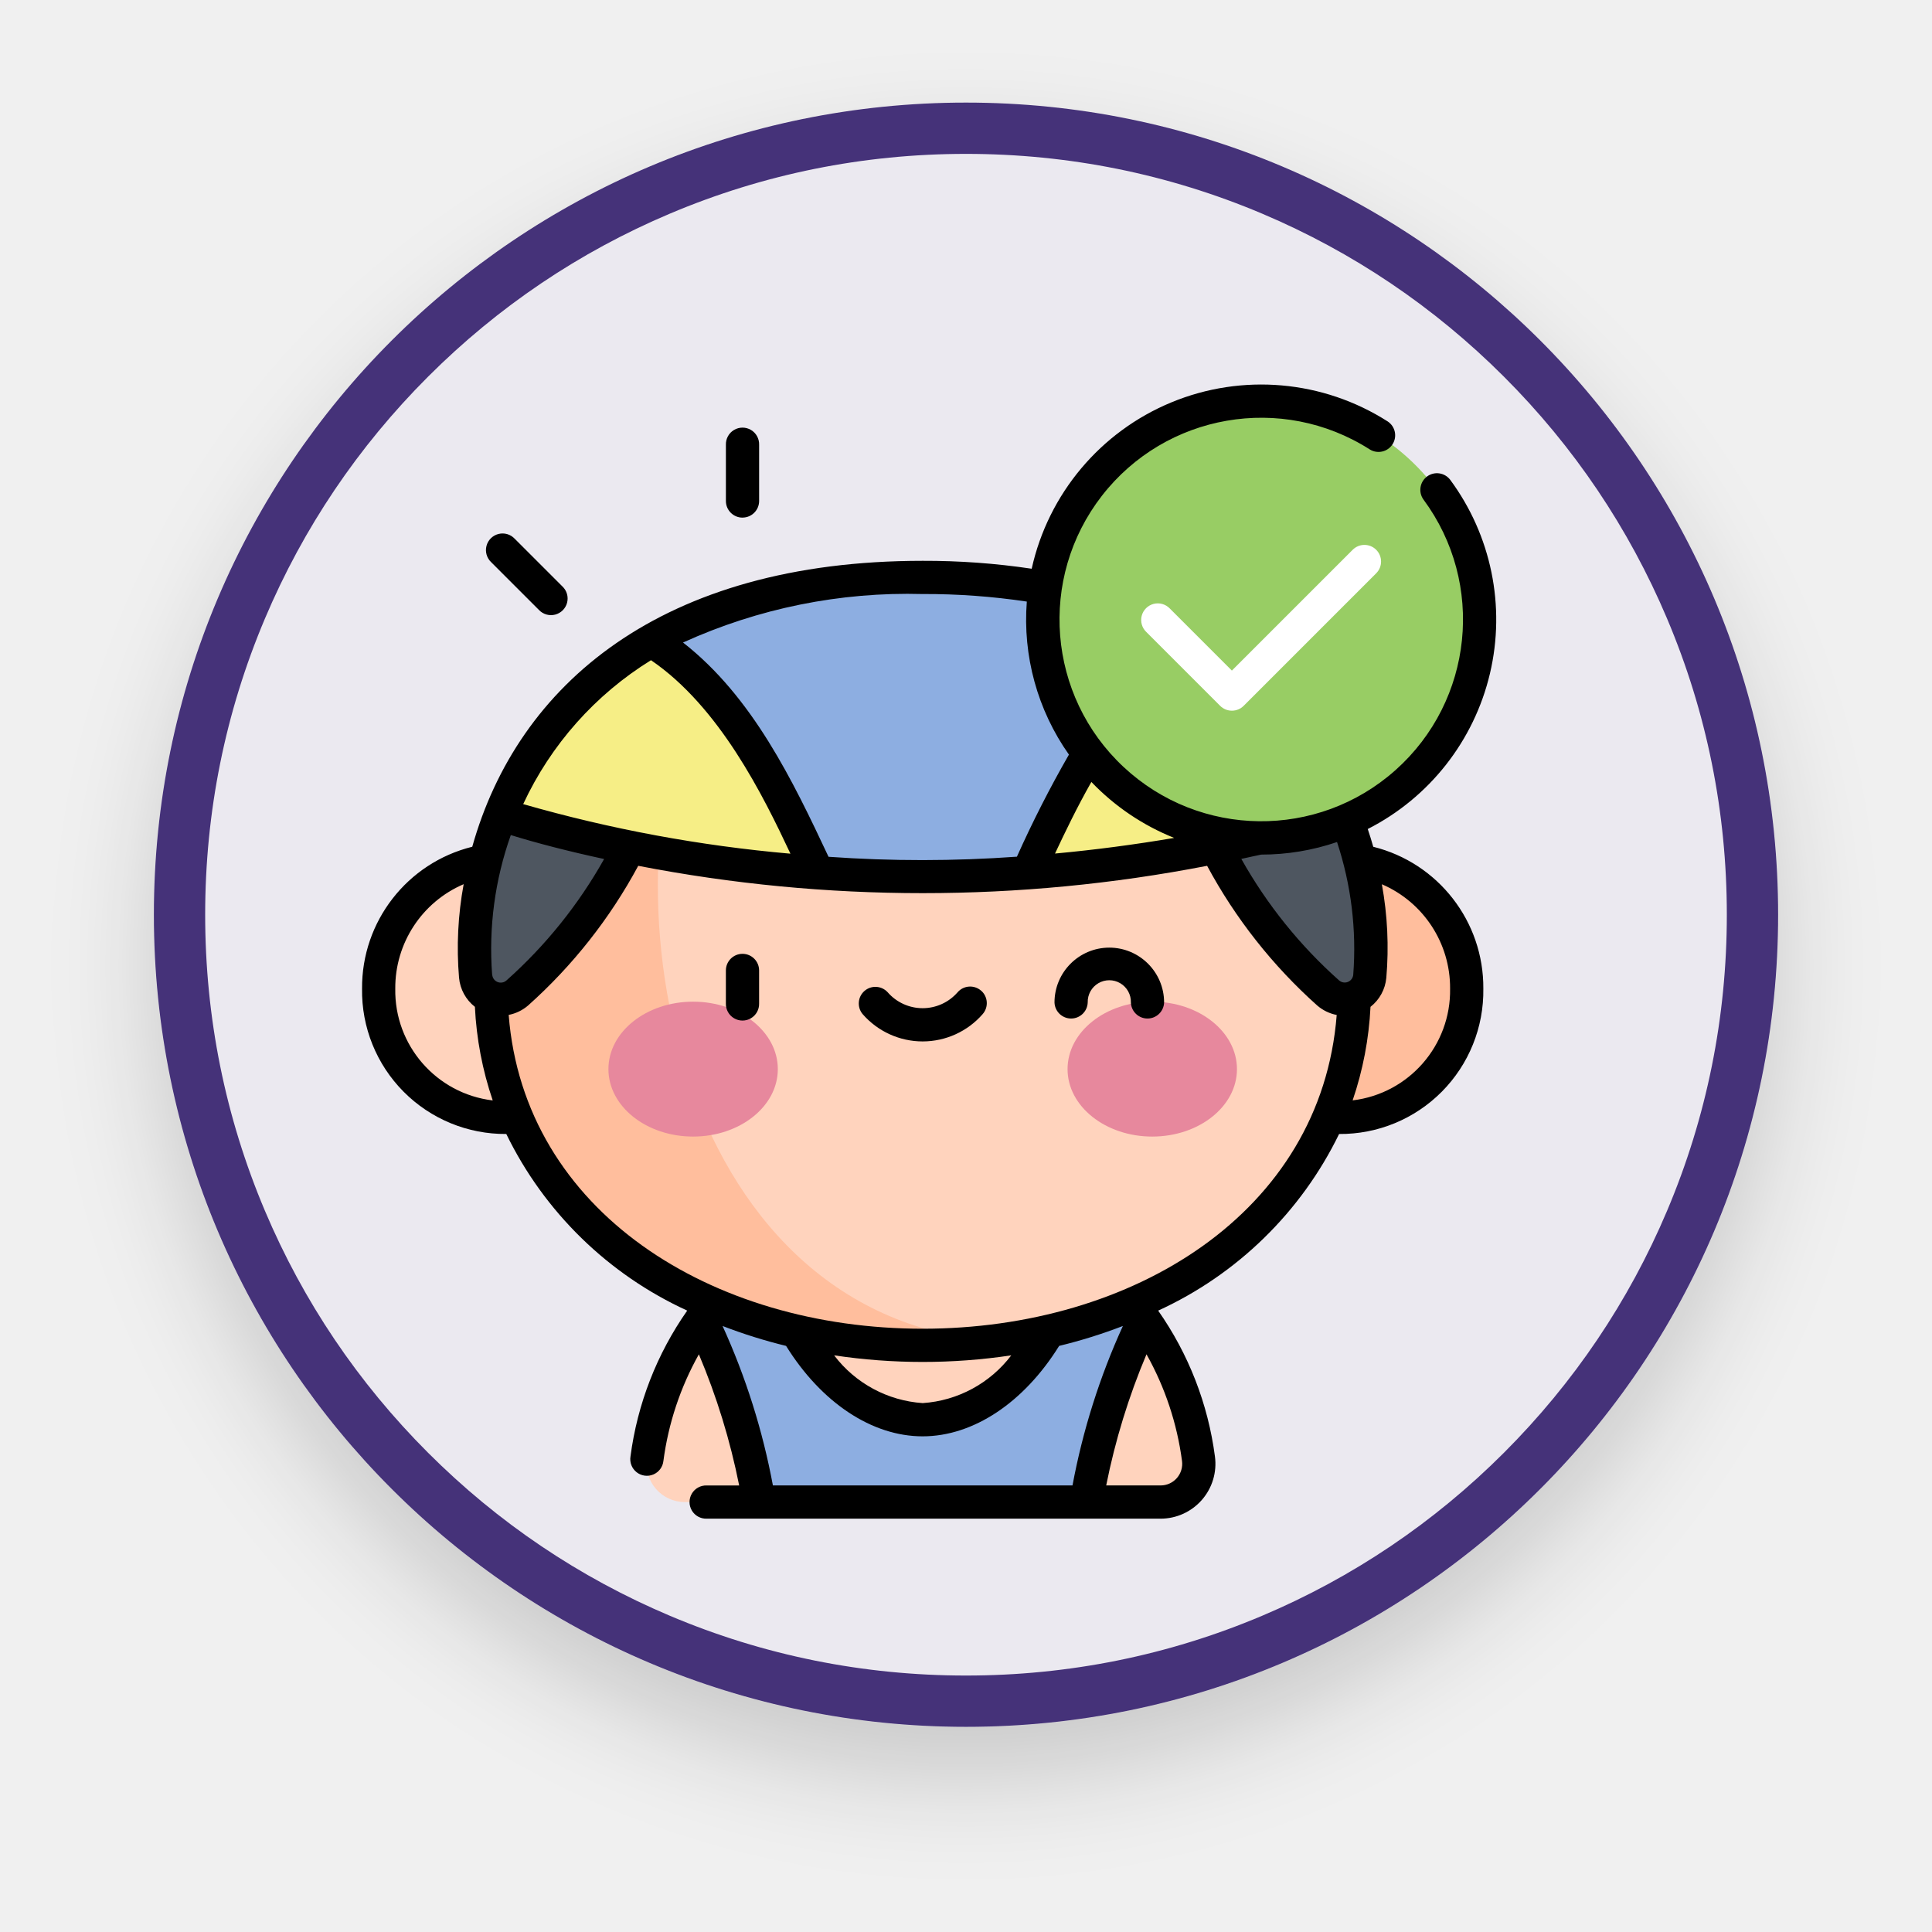
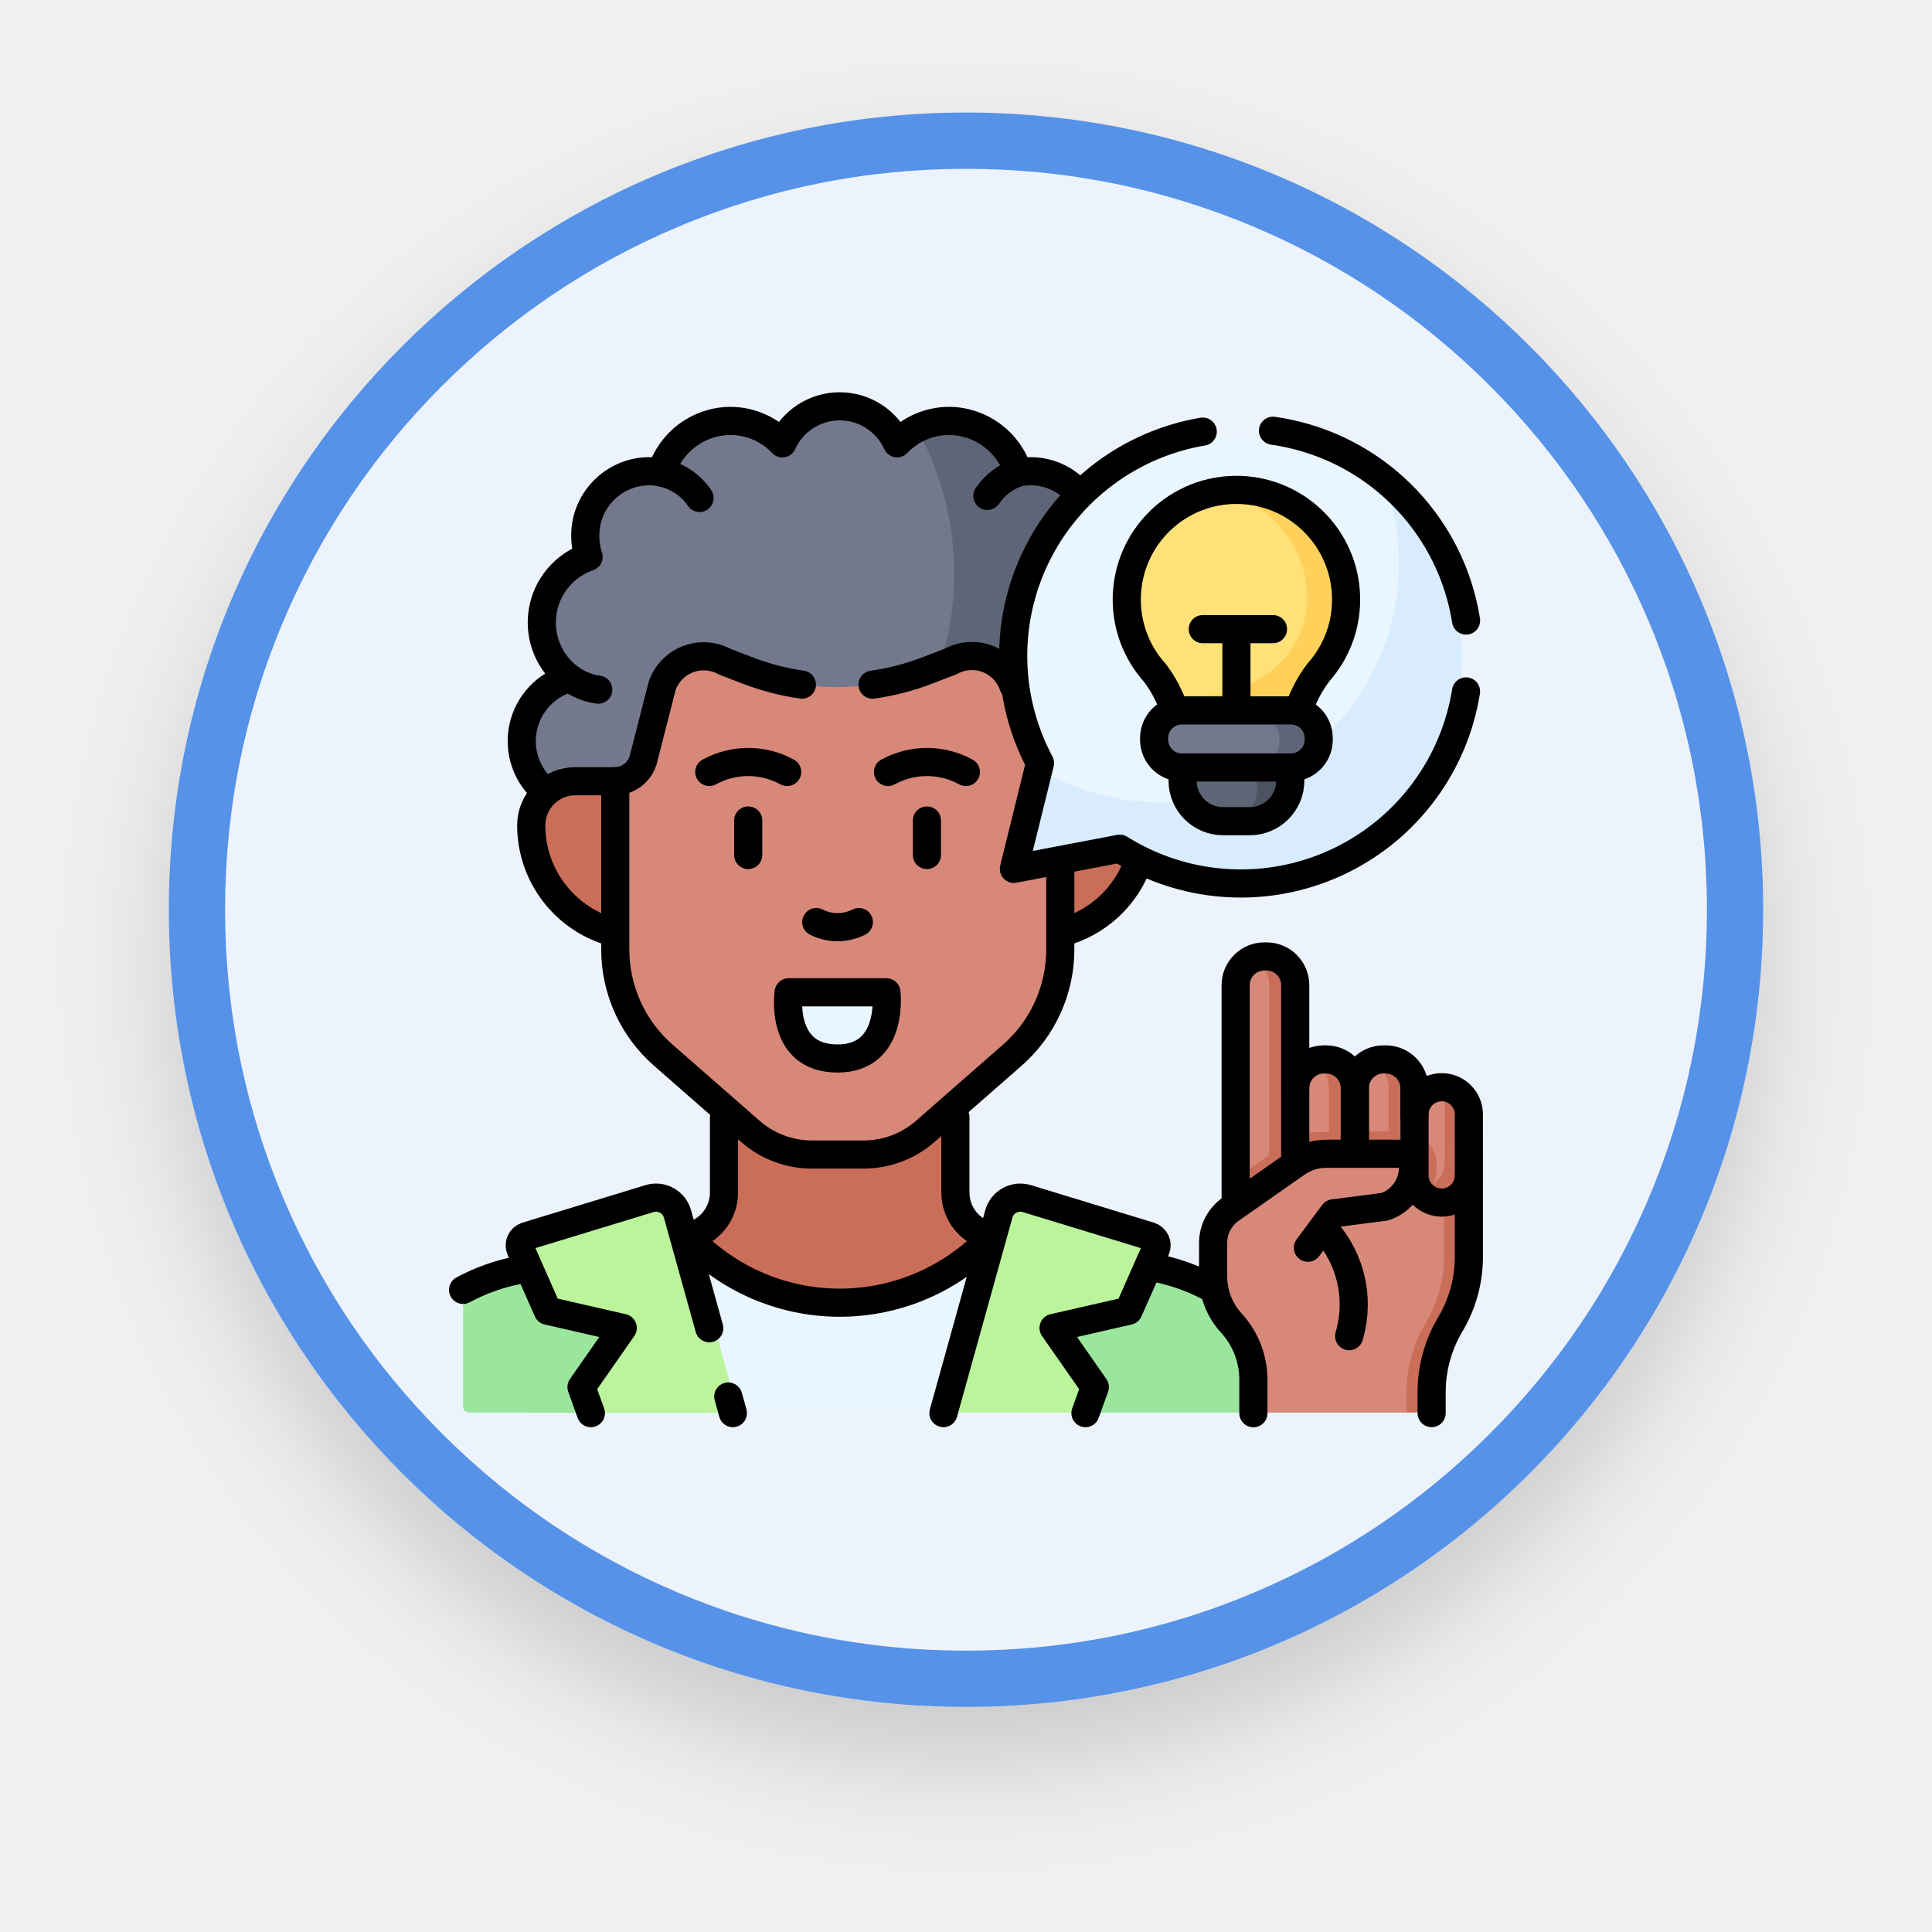
- <svg xmlns="http://www.w3.org/2000/svg" width="113" height="113" viewBox="0 0 113 113">
+ <svg xmlns="http://www.w3.org/2000/svg" width="103" height="103" viewBox="0 0 103 103">
  <defs>
-     <filter id="Path_982547" x="0" y="0" width="113" height="113" filterUnits="userSpaceOnUse">
+     <filter id="Path_978624" x="0" y="0" width="103" height="103" filterUnits="userSpaceOnUse">
      <feOffset dy="3" input="SourceAlpha" />
      <feGaussianBlur stdDeviation="3" result="blur" />
      <feFlood flood-opacity="0.161" />
      <feComposite operator="in" in2="blur" />
      <feComposite in="SourceGraphic" />
    </filter>
  </defs>
-   <g id="Group_1208197" data-name="Group 1208197" transform="translate(-383.51 -5395.425)">
-     <g id="Group_1208039" data-name="Group 1208039">
-       <g id="Group_1207838" data-name="Group 1207838" transform="translate(-728.49 -1381.226)">
-         <g id="Group_1201923" data-name="Group 1201923" transform="translate(-4174.49 4856.378)">
-           <g id="Group_1176928" data-name="Group 1176928" transform="translate(5295.49 1926.273)">
-             <g id="Group_1172322" data-name="Group 1172322" transform="translate(0 0)">
-               <g id="Group_1164700" data-name="Group 1164700">
-                 <g id="Group_1160931" data-name="Group 1160931">
-                   <g id="Group_1160749" data-name="Group 1160749">
-                     <g id="Group_1158891" data-name="Group 1158891">
-                       <g id="Group_1157406" data-name="Group 1157406">
-                         <g id="Group_1155793" data-name="Group 1155793">
-                           <g id="Group_1154704" data-name="Group 1154704">
-                             <g id="Group_1150790" data-name="Group 1150790">
-                               <g id="Group_1154214" data-name="Group 1154214">
-                                 <g id="Group_1152583" data-name="Group 1152583">
-                                   <g id="Group_1146973" data-name="Group 1146973">
-                                     <g id="Group_1146954" data-name="Group 1146954">
-                                       <g transform="matrix(1, 0, 0, 1, -9, -6)" filter="url(#Path_982547)">
-                                         <g id="Path_982547-2" data-name="Path 982547" transform="translate(9 6)" fill="#ebe9f0">
-                                           <path d="M 47.5 93.5 C 41.289 93.5 35.265 92.284 29.595 89.886 C 24.118 87.569 19.198 84.252 14.973 80.027 C 10.748 75.802 7.431 70.882 5.114 65.405 C 2.716 59.735 1.5 53.711 1.5 47.5 C 1.5 41.289 2.716 35.265 5.114 29.595 C 7.431 24.118 10.748 19.198 14.973 14.973 C 19.198 10.748 24.118 7.431 29.595 5.114 C 35.265 2.716 41.289 1.5 47.5 1.5 C 53.711 1.5 59.735 2.716 65.405 5.114 C 70.882 7.431 75.802 10.748 80.027 14.973 C 84.252 19.198 87.569 24.118 89.886 29.595 C 92.284 35.265 93.5 41.289 93.5 47.5 C 93.5 53.711 92.284 59.735 89.886 65.405 C 87.569 70.882 84.252 75.802 80.027 80.027 C 75.802 84.252 70.882 87.569 65.405 89.886 C 59.735 92.284 53.711 93.5 47.5 93.5 Z" stroke="none" />
-                                           <path d="M 47.5 3 C 41.491 3 35.664 4.176 30.18 6.496 C 24.881 8.737 20.122 11.946 16.034 16.034 C 11.946 20.121 8.737 24.881 6.496 30.179 C 4.176 35.664 3 41.491 3 47.5 C 3 53.509 4.176 59.336 6.496 64.82 C 8.737 70.119 11.946 74.878 16.034 78.966 C 20.122 83.054 24.881 86.263 30.18 88.504 C 35.664 90.824 41.491 92 47.5 92 C 53.509 92 59.336 90.824 64.821 88.504 C 70.119 86.263 74.878 83.054 78.966 78.966 C 83.054 74.878 86.263 70.119 88.504 64.82 C 90.824 59.336 92 53.509 92 47.5 C 92 41.491 90.824 35.664 88.504 30.179 C 86.263 24.881 83.054 20.121 78.966 16.034 C 74.878 11.946 70.119 8.737 64.821 6.496 C 59.336 4.176 53.509 3 47.5 3 M 47.5 0 C 73.734 0 95 21.266 95 47.5 C 95 73.733 73.734 95 47.5 95 C 21.266 95 7.62939453125e-06 73.733 7.62939453125e-06 47.5 C 7.62939453125e-06 21.266 21.266 0 47.5 0 Z" stroke="none" fill="#453179" />
-                                         </g>
-                                       </g>
-                                     </g>
-                                   </g>
-                                 </g>
-                               </g>
-                             </g>
-                           </g>
-                         </g>
-                       </g>
+   <g id="Group_1208536" data-name="Group 1208536" transform="translate(-171 -9426)">
+     <g id="Group_1201661" data-name="Group 1201661" transform="translate(0 6560)">
+       <g id="Group_1176881" data-name="Group 1176881">
+         <g id="Group_1175148" data-name="Group 1175148" transform="translate(0 1580)">
+           <g id="Group_1173798" data-name="Group 1173798" transform="translate(-3 -3520)">
+             <g id="Group_1171925" data-name="Group 1171925" transform="translate(-22 -2246)">
+               <g id="Group_1164524" data-name="Group 1164524" transform="translate(205 7058)">
+                 <g id="Group_1144123" data-name="Group 1144123">
+                   <g transform="matrix(1, 0, 0, 1, -9, -6)" filter="url(#Path_978624)">
+                     <g id="Path_978624-2" data-name="Path 978624" transform="translate(9 6)" fill="#edf3fc">
+                       <path d="M 42.5 83.5 C 36.964 83.5 31.595 82.416 26.541 80.279 C 21.659 78.214 17.274 75.257 13.509 71.491 C 9.743 67.726 6.786 63.341 4.721 58.459 C 2.584 53.405 1.5 48.036 1.5 42.5 C 1.5 36.964 2.584 31.595 4.721 26.541 C 6.786 21.659 9.743 17.274 13.509 13.509 C 17.274 9.743 21.659 6.786 26.541 4.721 C 31.595 2.584 36.964 1.5 42.5 1.5 C 48.036 1.5 53.405 2.584 58.459 4.721 C 63.341 6.786 67.726 9.743 71.491 13.509 C 75.257 17.274 78.214 21.659 80.279 26.541 C 82.416 31.595 83.5 36.964 83.5 42.5 C 83.5 48.036 82.416 53.405 80.279 58.459 C 78.214 63.341 75.257 67.726 71.491 71.491 C 67.726 75.257 63.341 78.214 58.459 80.279 C 53.405 82.416 48.036 83.5 42.5 83.5 Z" stroke="none" />
+                       <path d="M 42.5 3 C 37.166 3 31.994 4.044 27.126 6.103 C 22.422 8.092 18.198 10.941 14.569 14.569 C 10.941 18.198 8.092 22.422 6.103 27.126 C 4.044 31.994 3 37.166 3 42.5 C 3 47.834 4.044 53.006 6.103 57.874 C 8.092 62.578 10.941 66.802 14.569 70.431 C 18.198 74.059 22.422 76.908 27.126 78.897 C 31.994 80.956 37.166 82 42.5 82 C 47.834 82 53.006 80.956 57.874 78.897 C 62.578 76.908 66.802 74.059 70.431 70.431 C 74.059 66.802 76.908 62.578 78.897 57.874 C 80.956 53.006 82 47.834 82 42.5 C 82 37.166 80.956 31.994 78.897 27.126 C 76.908 22.422 74.059 18.198 70.431 14.569 C 66.802 10.941 62.578 8.092 57.874 6.103 C 53.006 4.044 47.834 3 42.5 3 M 42.5 0 C 65.972 0 85 19.028 85 42.5 C 85 65.972 65.972 85 42.5 85 C 19.028 85 0 65.972 0 42.5 C 0 19.028 19.028 0 42.5 0 Z" stroke="none" fill="#5692e8" />
                    </g>
                  </g>
                </g>
              </g>
            </g>
          </g>
        </g>
-       </g>
-       <g id="use-cap_2124643" transform="translate(404.686 5446.892)">
-         <ellipse id="Ellipse_13439" data-name="Ellipse 13439" cx="7.267" cy="7.536" rx="7.267" ry="7.536" transform="translate(0.972 -1.178)" fill="#ffd3bd" />
-         <ellipse id="Ellipse_13440" data-name="Ellipse 13440" cx="7.267" cy="7.536" rx="7.267" ry="7.536" transform="translate(50.076 -1.178)" fill="#ffbe9d" />
-         <path id="Path_1051986" data-name="Path 1051986" d="M158.505,386.351a2.236,2.236,0,0,0,2.214-2.535c-1.139-8.511-7.927-15.051-16.13-15.051s-14.991,6.54-16.13,15.051a2.236,2.236,0,0,0,2.214,2.535Z" transform="translate(-111.798 -349.964)" fill="#ffd3bd" />
-         <path id="Path_1051987" data-name="Path 1051987" d="M156.338,386.351h19.21a36.746,36.746,0,0,1,3.366-10.648,15.594,15.594,0,0,0-25.943,0A36.75,36.75,0,0,1,156.338,386.351Z" transform="translate(-133.152 -349.964)" fill="#8daee1" />
-         <path id="Path_1051988" data-name="Path 1051988" d="M202.492,401.732c-1.8,5.475-5.475,8.5-8.848,8.5s-7.051-3.024-8.848-8.5Z" transform="translate(-160.852 -378.66)" fill="#ffd3bd" />
-         <path id="Path_1051989" data-name="Path 1051989" d="M108.714,124.627c0,12.559-11.3,20.862-25.248,20.862s-25.248-8.3-25.248-20.862,11.3-22.046,25.248-22.046S108.714,112.069,108.714,124.627Z" transform="translate(-50.675 -118.269)" fill="#ffd3bd" />
-         <path id="Path_1051990" data-name="Path 1051990" d="M70.736,125.124c-7.487,3.74-12.516,10.749-12.516,19.125,0,12.559,11.3,20.862,25.248,20.862a33.937,33.937,0,0,0,4.114-.249c-18.949-1.522-23.211-27.057-16.846-39.738Z" transform="translate(-50.677 -137.891)" fill="#ffbe9d" />
-         <path id="Path_1051991" data-name="Path 1051991" d="M60.956,100.235A29.6,29.6,0,0,1,53.2,111.386a1.476,1.476,0,0,1-2.436-.976c-.738-7.847,3.839-23.326,26.15-23.326s26.888,15.479,26.15,23.326a1.476,1.476,0,0,1-2.436.976,29.6,29.6,0,0,1-7.752-11.151H60.956Z" transform="translate(-44.126 -104.78)" fill="#4e5660" />
-         <ellipse id="Ellipse_13441" data-name="Ellipse 13441" cx="4.954" cy="3.945" rx="4.954" ry="3.945" transform="translate(14.41 7.119)" fill="#e7889d" />
-         <ellipse id="Ellipse_13442" data-name="Ellipse 13442" cx="4.954" cy="3.945" rx="4.954" ry="3.945" transform="translate(41.264 7.119)" fill="#e7889d" />
-         <path id="Path_1051992" data-name="Path 1051992" d="M87.255,104.59a86.517,86.517,0,0,0,24.684-3.643c-2.77-6.936-9.759-13.863-24.684-13.863s-21.914,6.927-24.684,13.863a86.518,86.518,0,0,0,24.684,3.643Z" transform="translate(-54.464 -104.78)" fill="#8daee1" />
-         <path id="Path_1051993" data-name="Path 1051993" d="M319.047,125.79a20.316,20.316,0,0,0-8.81-10.165c-5.22,3.2-8.072,10.108-9.73,13.569A83.126,83.126,0,0,0,319.047,125.79Z" transform="translate(-261.571 -129.623)" fill="#f6ee86" />
-         <path id="Path_1051994" data-name="Path 1051994" d="M62.571,125.79a20.316,20.316,0,0,1,8.81-10.165c5.22,3.2,8.072,10.108,9.73,13.569A83.126,83.126,0,0,1,62.571,125.79Z" transform="translate(-54.464 -129.623)" fill="#f6ee86" />
-         <ellipse id="Ellipse_13443" data-name="Ellipse 13443" cx="12.776" cy="12.776" rx="12.776" ry="12.776" transform="translate(34.516 -15.226) rotate(-45)" fill="#98cd64" />
-         <path id="Path_1051995" data-name="Path 1051995" d="M357.159,82.117a.969.969,0,0,1-.687-.285l-4.313-4.313a.972.972,0,1,1,1.374-1.374l3.626,3.626,7.065-7.065A.972.972,0,0,1,365.6,74.08l-7.752,7.752A.968.968,0,0,1,357.159,82.117Z" transform="translate(-306.284 -92.017)" fill="#fff" />
-         <path id="Path_1051996" data-name="Path 1051996" d="M10.344,13.185a.972.972,0,1,0,1.374-1.374L8.926,9.019a.972.972,0,1,0-1.374,1.374Zm11.908-5.4a.972.972,0,0,0,.972-.972V3.526a.972.972,0,1,0-1.943,0V6.816A.972.972,0,0,0,22.252,7.787ZM59.143,27.037Q59,26.527,58.822,26A13.748,13.748,0,0,0,63.643,5.573.972.972,0,0,0,62.081,6.73,11.8,11.8,0,1,1,58.943,3.8a.972.972,0,0,0,1.048-1.637,13.751,13.751,0,0,0-20.825,8.613,42.262,42.262,0,0,0-6.375-.463c-15.306,0-23.69,7.259-26.345,16.724A8.489,8.489,0,0,0,0,35.337a8.372,8.372,0,0,0,8.436,8.5,21.912,21.912,0,0,0,10.582,10.33A19.2,19.2,0,0,0,15.7,62.7a.972.972,0,1,0,1.926.258A17.4,17.4,0,0,1,19.7,56.723a39.592,39.592,0,0,1,2.357,7.671h-1.9a.972.972,0,1,0,0,1.943H46.707A3.209,3.209,0,0,0,49.884,62.7a19.2,19.2,0,0,0-3.32-8.532,21.914,21.914,0,0,0,10.582-10.33,8.372,8.372,0,0,0,8.436-8.5,8.489,8.489,0,0,0-6.44-8.3ZM47.5,26.52c-2.294.39-4.643.7-6.97.915.591-1.258,1.286-2.706,2.127-4.188A13.8,13.8,0,0,0,47.5,26.52ZM32.791,12.255a40.307,40.307,0,0,1,6.09.442,13.687,13.687,0,0,0,2.463,8.951,66.6,66.6,0,0,0-3.042,5.97,77.331,77.331,0,0,1-11.018.006c-2.09-4.446-4.436-9.349-8.51-12.532a31.72,31.72,0,0,1,14.017-2.836ZM16.9,16.126c4.009,2.734,6.561,7.919,8.156,11.317a82.811,82.811,0,0,1-15.631-2.9A19.608,19.608,0,0,1,16.9,16.126ZM1.943,35.337a6.6,6.6,0,0,1,4-6.111,20.56,20.56,0,0,0-.27,5.474A2.436,2.436,0,0,0,6.6,36.4a19.982,19.982,0,0,0,1.043,5.475A6.474,6.474,0,0,1,1.943,35.337Zm5.665-.819A19.923,19.923,0,0,1,8.7,26.354c1.563.482,3.409.959,5.458,1.4a27.541,27.541,0,0,1-5.709,7.1.5.5,0,0,1-.835-.33ZM41.553,64.393H24.03a40.3,40.3,0,0,0-2.944-9.326A29.936,29.936,0,0,0,24.8,56.231c2.063,3.32,5.024,5.29,7.986,5.29s5.924-1.97,7.986-5.29A29.968,29.968,0,0,0,44.5,55.067,40.289,40.289,0,0,0,41.553,64.393ZM27.611,56.784a34.943,34.943,0,0,0,10.361,0,7.1,7.1,0,0,1-5.18,2.793,7.1,7.1,0,0,1-5.181-2.793Zm20.347,6.174a1.263,1.263,0,0,1-1.251,1.435H43.524a39.581,39.581,0,0,1,2.357-7.671,17.4,17.4,0,0,1,2.077,6.236ZM32.791,55.227c-12.362,0-23.313-6.854-24.215-18.355a2.457,2.457,0,0,0,1.135-.55,30.023,30.023,0,0,0,6.443-8.17,87.351,87.351,0,0,0,33.272,0,30.032,30.032,0,0,0,6.445,8.174,2.457,2.457,0,0,0,1.135.55C56.1,48.451,45.072,55.227,32.791,55.227ZM57.138,34.848a27.549,27.549,0,0,1-5.711-7.1c.31-.066,1.128-.252,1.162-.252a13.689,13.689,0,0,0,4.436-.735,19.873,19.873,0,0,1,.949,7.756.5.5,0,0,1-.835.331Zm.8,7.023A19.982,19.982,0,0,0,58.983,36.4a2.436,2.436,0,0,0,.925-1.7,20.6,20.6,0,0,0-.261-5.47,6.6,6.6,0,0,1,3.991,6.107A6.474,6.474,0,0,1,57.941,41.871ZM43.7,32.937A3.21,3.21,0,0,0,40.5,36.143a.972.972,0,0,0,1.943,0,1.263,1.263,0,1,1,2.525,0,.972.972,0,0,0,1.943,0A3.21,3.21,0,0,0,43.7,32.937Zm-7.495,2.516a.972.972,0,0,0-1.371.094,2.711,2.711,0,0,1-4.092,0,.972.972,0,0,0-1.465,1.277,4.655,4.655,0,0,0,7.023,0A.972.972,0,0,0,36.208,35.452ZM22.252,33.3a.972.972,0,0,0-.972.972V36.2a.972.972,0,1,0,1.943,0V34.268A.972.972,0,0,0,22.252,33.3Z" transform="translate(0 -28.979)" />
+         <g id="inspire-idea_14781822_1_" data-name="inspire-idea_14781822 (1)" transform="translate(187.939 2880.162)">
+           <g id="Group_1173811" data-name="Group 1173811" transform="translate(7.75 7.5)">
+             <path id="Path_1030754" data-name="Path 1030754" d="M118.589,346.14v-3.927a2.388,2.388,0,0,0,1.941-2.346v-6.753h12.334v6.753a2.388,2.388,0,0,0,1.941,2.346l.336,3.383Z" transform="translate(-106.619 -297.948)" fill="#ca6e59" />
+             <path id="Path_1030755" data-name="Path 1030755" d="M61.637,18.129c0,7.771-4.182,17-14.827,13.948l-8.883-4.04A3.508,3.508,0,0,1,37.7,22.85l.9-.247.62-.617a3.706,3.706,0,0,1,.743-6.358.327.327,0,0,0,.191-.38,3.518,3.518,0,0,1-.1-.828,3.424,3.424,0,0,1,3.387-3.46,3.39,3.39,0,0,1,.659.066,1.608,1.608,0,0,1,.256-.259,1.368,1.368,0,0,0,.568-1.193A3.817,3.817,0,0,1,50.265,9.2a.322.322,0,0,0,.483-.078,3.351,3.351,0,0,1,5.735,0,.322.322,0,0,0,.484.077,3.8,3.8,0,0,1,.761-.505C61.637,9.874,61.637,15.326,61.637,18.129Z" transform="translate(-33.538 -7.5)" fill="#73788c" />
+             <path id="Path_1030756" data-name="Path 1030756" d="M154.4,31.762a3.481,3.481,0,0,1-1.267,2.7L142.977,39.98H133.9L130.64,38.5a15.958,15.958,0,0,0,10.919-23.388,3.78,3.78,0,0,1,1.719-.411,3.832,3.832,0,0,1,2.867,1.295l.178.872.646.581a3.388,3.388,0,0,1,.658-.066,3.425,3.425,0,0,1,3.388,3.46,3.537,3.537,0,0,1-.178,1.107,3.7,3.7,0,0,1,1.014,6.459A3.449,3.449,0,0,1,154.4,31.762Z" transform="translate(-117.368 -13.922)" fill="#5e6577" />
+             <path id="Path_1030757" data-name="Path 1030757" d="M69.565,200.643a5.913,5.913,0,0,0,4.5-5.742h0a2.351,2.351,0,0,0-2.351-2.351H69.565l-23.685,0H43.726a2.351,2.351,0,0,0-2.351,2.351h0a5.913,5.913,0,0,0,4.5,5.742Z" transform="translate(-37.744 -172.564)" fill="#ca6e59" />
+             <path id="Path_1030758" data-name="Path 1030758" d="M100.891,130.963a2.34,2.34,0,0,1,3.055,1.006,9.393,9.393,0,0,0,.783,1.19l.511.679c.216.631.7,3.576,1.365,3.576v8.971a7.483,7.483,0,0,1-2.556,5.633L99.4,156.085a4.988,4.988,0,0,1-3.284,1.233H93.362a4.988,4.988,0,0,1-3.284-1.233l-4.647-4.067a7.483,7.483,0,0,1-2.556-5.633v-8.971a1.588,1.588,0,0,0,1.476-1.085l1.023-3.993a2.339,2.339,0,0,1,3.222-1.352l.149.072,1.2.461a13.329,13.329,0,0,0,9.538,0l1.2-.461Z" transform="translate(-74.762 -117.43)" fill="#d78878" />
+             <path id="Path_1030759" data-name="Path 1030759" d="M170.8,300.289c-2.562,0-2.676-2.365-2.633-3.223a.323.323,0,0,1,.324-.306H173.1a.323.323,0,0,1,.324.314C173.449,297.939,173.279,300.289,170.8,300.289Z" transform="translate(-150.838 -265.52)" fill="#eaf6ff" />
+             <path id="Path_1030760" data-name="Path 1030760" d="M14.853,440.135l-6.779-.016a.324.324,0,0,1-.324-.324v-6.019a.325.325,0,0,1,.174-.288,10.474,10.474,0,0,1,2.824-.972l.781-.157,6.889,2.555Z" transform="translate(-7.75 -386.476)" fill="#9be69d" />
+             <path id="Path_1030761" data-name="Path 1030761" d="M298.68,435.424l-2.615,4.267-9.027.007-3.266-5.719c.036-.037,6.6-2.1,6.6-2.1l.446.085A10.477,10.477,0,0,1,293.772,433Z" transform="translate(-253.962 -386.047)" fill="#9be69d" />
+             <path id="Path_1030762" data-name="Path 1030762" d="M123.119,418.39l.986,4.955-3.565,4.316-10.827.012-4.107-4.527,1.532-4.732A11.089,11.089,0,0,0,123.119,418.39Z" transform="translate(-95.039 -374.014)" fill="#eaf6ff" />
+             <path id="Path_1030763" data-name="Path 1030763" d="M49.814,409.6l-2.949-10.6a1.187,1.187,0,0,0-1.489-.817l-6.556,2a.514.514,0,0,0-.321.7l1.383,3.131a.324.324,0,0,0,.224.185l3.369.773a.324.324,0,0,1,.193.5l-1.828,2.62a.324.324,0,0,0-.039.295l.44,1.217Z" transform="translate(-35.139 -355.937)" fill="#bbf49b" />
+             <path id="Path_1030764" data-name="Path 1030764" d="M243.879,409.38l2.953-10.616a1.186,1.186,0,0,1,1.489-.817l6.556,2a.515.515,0,0,1,.321.7l-1.383,3.132a.324.324,0,0,1-.224.185l-3.37.773a.324.324,0,0,0-.193.5l1.829,2.621a.324.324,0,0,1,.039.295l-.442,1.232Z" transform="translate(-218.377 -355.733)" fill="#bbf49b" />
+             <g id="Group_1173808" data-name="Group 1173808" transform="translate(39.979 29.297)">
+               <path id="Path_1030765" data-name="Path 1030765" d="M390.766,387.922v4.153a12.65,12.65,0,0,1-.285,2.518,8.841,8.841,0,0,1-1.023,1.841c-.654,1.1-.368,2.236-.364,3.517l-.83.531h-8.185V398.7a4.466,4.466,0,0,0-1.175-3.019,3.7,3.7,0,0,1-.971-2.495V391.4a2.19,2.19,0,0,1,.935-1.795Z" transform="translate(-377.933 -376.134)" fill="#d78878" />
+               <g id="Group_1173807" data-name="Group 1173807" transform="translate(9.989 6.973)">
+                 <path id="Path_1030766" data-name="Path 1030766" d="M473.269,344.047v4.118a.864.864,0,0,1-.347.773c-.259.259-1.17-.137-1.565-.134l-.7-.753-.228-2.677.747-.577a1.448,1.448,0,0,1,1.41-1.446C473.058,343.527,473.269,343.771,473.269,344.047Z" transform="translate(-470.425 -343.35)" fill="#d78878" />
+                 <path id="Path_1030767" data-name="Path 1030767" d="M481.768,344.787v3.254a1.449,1.449,0,0,1-2.621.851l-.093-.1a1.449,1.449,0,0,0,1.436-1.449v-3.251a1.44,1.44,0,0,0-.211-.753h.039A1.448,1.448,0,0,1,481.768,344.787Z" transform="translate(-478.122 -343.34)" fill="#ca6e59" />
+               </g>
+               <path id="Path_1030768" data-name="Path 1030768" d="M476.862,386.87V391.2a7.062,7.062,0,0,1-.994,3.613,7.067,7.067,0,0,0-.992,3.64l0,.763a.324.324,0,0,1-.324.325h-1l0-1.089a7.078,7.078,0,0,1,.994-3.64,7.062,7.062,0,0,0,.994-3.612v-4.145Z" transform="translate(-463.227 -375.195)" fill="#ca6e59" />
+               <path id="Path_1030769" data-name="Path 1030769" d="M391.54,281.421v11.7c0,.84-1.375,1.527-2.215,1.527l.714-1.908-.988-.939V281.421a1.529,1.529,0,0,1,.9-1.391A1.412,1.412,0,0,1,391.54,281.421Z" transform="translate(-387.851 -279.894)" fill="#d78878" />
+               <path id="Path_1030770" data-name="Path 1030770" d="M417.824,332.242v3.838c0,.619-1,1.154-1.536,1.393a1.531,1.531,0,0,1-.9-1.393l-.373-.083v-3.624l.373-.132a1.53,1.53,0,0,1,.9-1.392C417.569,331.014,417.824,331.624,417.824,332.242Z" transform="translate(-411.007 -325.225)" fill="#d78878" />
+               <path id="Path_1030771" data-name="Path 1030771" d="M447.431,332.242v4.07c0,.618-1.117,1.153-1.649,1.392a1.529,1.529,0,0,1-.9-1.392l-.364-.232v-3.673l.364-.165a1.53,1.53,0,0,1,.9-1.392C447.23,331.047,447.431,331.624,447.431,332.242Z" transform="translate(-437.323 -325.225)" fill="#d78878" />
+               <path id="Path_1030772" data-name="Path 1030772" d="M399.67,280.3v11.076a.691.691,0,0,1-1.376,0V280.3a1.531,1.531,0,0,0-.9-1.391,1.5,1.5,0,0,1,.626-.136h.122A1.531,1.531,0,0,1,399.67,280.3Z" transform="translate(-395.292 -278.77)" fill="#ca6e59" />
+               <path id="Path_1030773" data-name="Path 1030773" d="M429.107,331.127v3.838a1.532,1.532,0,0,1-1.527,1.528h-.123a1.492,1.492,0,0,1-.623-.135,1.531,1.531,0,0,0,.9-1.393v-3.838a1.531,1.531,0,0,0-.9-1.392,1.492,1.492,0,0,1,.623-.135h.123A1.532,1.532,0,0,1,429.107,331.127Z" transform="translate(-421.553 -324.11)" fill="#ca6e59" />
+               <path id="Path_1030774" data-name="Path 1030774" d="M458.527,331.127v4.07A1.532,1.532,0,0,1,457,336.725h-.122a1.488,1.488,0,0,1-.623-.135,1.529,1.529,0,0,0,.9-1.392v-4.07a1.531,1.531,0,0,0-.9-1.392,1.489,1.489,0,0,1,.623-.135H457A1.533,1.533,0,0,1,458.527,331.127Z" transform="translate(-447.795 -324.11)" fill="#ca6e59" />
+               <path id="Path_1030775" data-name="Path 1030775" d="M399.774,367.156a3.284,3.284,0,0,1-.07.672c-.284,1.358-2.3,1.527-3.737,1.676a4.569,4.569,0,0,0-2.707-.369c-.856.265-1.394,1.64-1.407,1.631l-2.8-1.467v-1.381l2.707-1.946a3.033,3.033,0,0,1,1.733-.564l4.494-.042A1.792,1.792,0,0,1,399.774,367.156Z" transform="translate(-387.849 -356.014)" fill="#ca6e59" />
+               <path id="Path_1030776" data-name="Path 1030776" d="M390.712,381.188l1.279-1.721a.324.324,0,0,1,.221-.128l2.763-.335a2.193,2.193,0,0,0,1.512-2.1.738.738,0,0,0-.742-.722h-4.066a2.745,2.745,0,0,0-1.575.5l-3.509,2.456Z" transform="translate(-385.66 -365.659)" fill="#d78878" />
+             </g>
+             <g id="Group_1173810" data-name="Group 1173810" transform="translate(29.674 1.527)">
+               <path id="Path_1030777" data-name="Path 1030777" d="M304.179,30.288a12.581,12.581,0,0,1-12.492,12.775c-2.279,0-7.282-1.672-7.933-3.489l.123-.5a.321.321,0,0,0-.028-.226,11.793,11.793,0,0,1,18.26-14.276A11.194,11.194,0,0,1,304.179,30.288Z" transform="translate(-282.517 -21.635)" fill="#eaf6ff" />
+               <path id="Path_1030778" data-name="Path 1030778" d="M307.055,60.208a11.811,11.811,0,0,1-17.7,7.542.322.322,0,0,0-.229-.042l-4.863.927a.325.325,0,0,1-.376-.4l1.081-4.374a12.717,12.717,0,0,0,18.355-15A11.764,11.764,0,0,1,307.055,60.208Z" transform="translate(-283.73 -45.924)" fill="#d8ecfe" />
+               <g id="Group_1173809" data-name="Group 1173809" transform="translate(5.707 2.938)">
+                 <path id="Path_1030779" data-name="Path 1030779" d="M346.138,55.573c0,3.16-3.319,6.216-6.544,6.216-.489,0-1.018.332-1.872-.929a6.871,6.871,0,0,0-.845-1.486,5.853,5.853,0,0,1,3.3-9.692C344.611,49.682,346.138,52.763,346.138,55.573Z" transform="translate(-335.361 -49.591)" fill="#ffe177" />
+                 <path id="Path_1030780" data-name="Path 1030780" d="M365.092,54.69a5.833,5.833,0,0,1-1.489,3.9,7.067,7.067,0,0,0-1.417,4.214v.366l-5.893.019v-.323a9.892,9.892,0,0,0-.724-3.22,5.927,5.927,0,0,0,1.418.17c3.225,0,6.018-2.1,6.018-5.26a5.755,5.755,0,0,0-4.8-5.629,5.858,5.858,0,0,1,6.887,5.762Z" transform="translate(-353.386 -48.837)" fill="#ffd15b" />
+                 <path id="Path_1030781" data-name="Path 1030781" d="M366.924,179.51l.916,1.789c0,.971-.582,1.789-2.673,1.789h-.459a1.757,1.757,0,0,1-1.757-1.757V179.51h3.973Z" transform="translate(-359.971 -165.398)" fill="#5e6577" />
+                 <path id="Path_1030782" data-name="Path 1030782" d="M387,179.511v1.821a1.757,1.757,0,0,1-1.757,1.757h-1.773a1.757,1.757,0,0,0,1.757-1.757v-1.821Z" transform="translate(-378.278 -165.398)" fill="#4d5263" />
+                 <path id="Path_1030783" data-name="Path 1030783" d="M354.481,160.614c0,.389.236.83,0,1.085a7.077,7.077,0,0,1-2.349.557h-4.323a1.36,1.36,0,0,1-1.3-1.409,1.468,1.468,0,0,1,.382-1,1.258,1.258,0,0,1,.923-.412h4.323C352.852,159.439,354.481,159.836,354.481,160.614Z" transform="translate(-345.301 -147.494)" fill="#73788c" />
+                 <path id="Path_1030784" data-name="Path 1030784" d="M402.283,160.849a1.466,1.466,0,0,1-.382,1,1.258,1.258,0,0,1-.923.412h-2.367a1.256,1.256,0,0,0,.923-.412,1.466,1.466,0,0,0,.382-1,1.36,1.36,0,0,0-1.3-1.41h2.367A1.36,1.36,0,0,1,402.283,160.849Z" transform="translate(-391.78 -147.494)" fill="#5e6577" />
+               </g>
+             </g>
+           </g>
+           <g id="Group_1173820" data-name="Group 1173820" transform="translate(7.75 7.5)">
+             <g id="Group_1173812" data-name="Group 1173812" transform="translate(3.632 19.988)">
+               <path id="Path_1030785" data-name="Path 1030785" d="M45.826,200.657a5.913,5.913,0,0,1-4.45-5.729h0a2.351,2.351,0,0,1,2.351-2.351H45.88" transform="translate(-41.376 -192.577)" fill="none" stroke="#000" stroke-linecap="round" stroke-linejoin="round" stroke-miterlimit="10" stroke-width="1.5" />
+               <path id="Path_1030786" data-name="Path 1030786" d="M307.173,232.041a5.923,5.923,0,0,1-4.116,3.811" transform="translate(-274.796 -227.779)" fill="none" stroke="#000" stroke-linecap="round" stroke-linejoin="round" stroke-miterlimit="10" stroke-width="1.5" />
+             </g>
+             <path id="Path_1030787" data-name="Path 1030787" d="M209.872,132.269a13.326,13.326,0,0,0,2.9-.75l1.2-.461.2-.094a2.339,2.339,0,0,1,3.208,1.359" transform="translate(-188.043 -117.43)" fill="none" stroke="#000" stroke-linecap="round" stroke-linejoin="round" stroke-miterlimit="10" stroke-width="1.5" />
+             <path id="Path_1030788" data-name="Path 1030788" d="M106.6,141.905v4.612a7.483,7.483,0,0,1-2.556,5.633L99.4,156.217a4.988,4.988,0,0,1-3.284,1.233H93.362a4.988,4.988,0,0,1-3.284-1.233l-4.647-4.067a7.483,7.483,0,0,1-2.556-5.633v-8.97a1.588,1.588,0,0,0,1.476-1.085l1.023-3.993a2.339,2.339,0,0,1,3.222-1.352l.149.072,1.2.461a13.32,13.32,0,0,0,2.879.748" transform="translate(-74.762 -117.561)" fill="none" stroke="#000" stroke-linecap="round" stroke-linejoin="round" stroke-miterlimit="10" stroke-width="1.5" />
+             <g id="Group_1173814" data-name="Group 1173814" transform="translate(13.124 18.962)">
+               <g id="Group_1173813" data-name="Group 1173813">
+                 <path id="Path_1030789" data-name="Path 1030789" d="M184.359,262.089a2.5,2.5,0,0,1-2.27,0" transform="translate(-176.384 -253.555)" fill="none" stroke="#000" stroke-linecap="round" stroke-linejoin="round" stroke-miterlimit="10" stroke-width="1.5" />
+                 <path id="Path_1030790" data-name="Path 1030790" d="M133.419,183.605a4.319,4.319,0,0,0-4.153,0" transform="translate(-129.266 -183.073)" fill="none" stroke="#000" stroke-linecap="round" stroke-linejoin="round" stroke-miterlimit="10" stroke-width="1.5" />
+                 <path id="Path_1030791" data-name="Path 1030791" d="M221.639,183.605a4.319,4.319,0,0,0-4.153,0" transform="translate(-207.958 -183.073)" fill="none" stroke="#000" stroke-linecap="round" stroke-linejoin="round" stroke-miterlimit="10" stroke-width="1.5" />
+                 <line id="Line_813" data-name="Line 813" y1="1.84" transform="translate(11.604 3.118)" fill="none" stroke="#000" stroke-linecap="round" stroke-linejoin="round" stroke-miterlimit="10" stroke-width="1.5" />
+                 <line id="Line_814" data-name="Line 814" y1="1.84" transform="translate(2.076 3.118)" fill="none" stroke="#000" stroke-linecap="round" stroke-linejoin="round" stroke-miterlimit="10" stroke-width="1.5" />
+               </g>
+               <path id="Path_1030792" data-name="Path 1030792" d="M170.8,300.289c-3.13,0-2.606-3.529-2.606-3.529h5.213S173.838,300.289,170.8,300.289Z" transform="translate(-163.962 -284.482)" fill="none" stroke="#000" stroke-linecap="round" stroke-linejoin="round" stroke-miterlimit="10" stroke-width="1.5" />
+             </g>
+             <path id="Path_1030793" data-name="Path 1030793" d="M66.375,12.171a3.339,3.339,0,0,0-3.233-1.145,3.887,3.887,0,0,0-3.691-2.748,3.825,3.825,0,0,0-2.773,1.194,3.358,3.358,0,0,0-6.117,0,3.825,3.825,0,0,0-2.773-1.194A3.887,3.887,0,0,0,44.1,11.026a3.337,3.337,0,0,0-.659-.066,3.424,3.424,0,0,0-3.387,3.46,3.521,3.521,0,0,0,.178,1.107,3.7,3.7,0,0,0-1.014,6.46,3.49,3.49,0,0,0-1.285,6.051" transform="translate(-33.541 -7.5)" fill="none" stroke="#000" stroke-linecap="round" stroke-linejoin="round" stroke-miterlimit="10" stroke-width="1.5" />
+             <path id="Path_1030794" data-name="Path 1030794" d="M61.855,142.26a3.39,3.39,0,0,1-1.528-.619" transform="translate(-54.649 -127.154)" fill="none" stroke="#000" stroke-linecap="round" stroke-linejoin="round" stroke-miterlimit="10" stroke-width="1.5" />
+             <path id="Path_1030795" data-name="Path 1030795" d="M105.6,40.2a3.214,3.214,0,0,1,2.037,1.353" transform="translate(-95.032 -36.668)" fill="none" stroke="#000" stroke-linecap="round" stroke-linejoin="round" stroke-miterlimit="10" stroke-width="1.5" />
+             <path id="Path_1030796" data-name="Path 1030796" d="M268.182,40.183a3.219,3.219,0,0,0-1.636,1.247" transform="translate(-238.596 -36.653)" fill="none" stroke="#000" stroke-linecap="round" stroke-linejoin="round" stroke-miterlimit="10" stroke-width="1.5" />
+             <path id="Path_1030797" data-name="Path 1030797" d="M303.437,33.851q-.054.342-.129.685a12.158,12.158,0,0,1-18.332,7.7l-5.644,1.076,1.393-5.642A12.127,12.127,0,0,1,289.4,20" transform="translate(-249.968 -18.652)" fill="none" stroke="#000" stroke-linecap="round" stroke-linejoin="round" stroke-miterlimit="10" stroke-width="1.5" />
+             <path id="Path_1030798" data-name="Path 1030798" d="M407.545,19.544q.436.062.873.157a12.141,12.141,0,0,1,9.421,9.962" transform="translate(-364.368 -18.243)" fill="none" stroke="#000" stroke-linecap="round" stroke-linejoin="round" stroke-miterlimit="10" stroke-width="1.5" />
+             <g id="Group_1173815" data-name="Group 1173815" transform="translate(35.381 4.467)">
+               <path id="Path_1030799" data-name="Path 1030799" d="M337.9,60.606a6.9,6.9,0,0,0-1.03-1.982,5.847,5.847,0,1,1,8.692-.03,7.211,7.211,0,0,0-1.048,1.988" transform="translate(-335.355 -48.863)" fill="none" stroke="#000" stroke-linecap="round" stroke-linejoin="round" stroke-miterlimit="10" stroke-width="1.5" />
+               <line id="Line_815" data-name="Line 815" y1="4.299" transform="translate(5.847 7.421)" fill="none" stroke="#000" stroke-linecap="round" stroke-linejoin="round" stroke-miterlimit="10" stroke-width="1.5" />
+               <path id="Path_1030800" data-name="Path 1030800" d="M368.659,186.134v.665a2.16,2.16,0,0,1-2.16,2.16h-1.421a2.16,2.16,0,0,1-2.16-2.16v-.665" transform="translate(-359.941 -171.309)" fill="none" stroke="#000" stroke-linecap="round" stroke-linejoin="round" stroke-miterlimit="10" stroke-width="1.5" />
+               <path id="Path_1030801" data-name="Path 1030801" d="M356.164,160.639h-5.819a1.478,1.478,0,0,1-1.478-1.478v-.087a1.478,1.478,0,0,1,1.478-1.478h5.819a1.478,1.478,0,0,1,1.478,1.478v.087A1.478,1.478,0,0,1,356.164,160.639Z" transform="translate(-347.408 -145.852)" fill="none" stroke="#000" stroke-linecap="round" stroke-linejoin="round" stroke-miterlimit="10" stroke-width="1.5" />
+               <line id="Line_816" data-name="Line 816" x2="3.743" transform="translate(4.053 7.412)" fill="none" stroke="#000" stroke-linecap="round" stroke-linejoin="round" stroke-miterlimit="10" stroke-width="1.5" />
+             </g>
+             <path id="Path_1030802" data-name="Path 1030802" d="M346.53,432.2l.271.052a10.459,10.459,0,0,1,2.951,1.039" transform="translate(-309.942 -386.328)" fill="none" stroke="#000" stroke-linecap="round" stroke-linejoin="round" stroke-miterlimit="10" stroke-width="1.5" />
+             <path id="Path_1030803" data-name="Path 1030803" d="M250.768,358.351v4.027a2.388,2.388,0,0,0,1.941,2.346" transform="translate(-224.522 -320.46)" fill="none" stroke="#000" stroke-linecap="round" stroke-linejoin="round" stroke-miterlimit="10" stroke-width="1.5" />
+             <path id="Path_1030804" data-name="Path 1030804" d="M118.589,417.362h0a11.092,11.092,0,0,0,16.216,0h0" transform="translate(-106.619 -373.097)" fill="none" stroke="#000" stroke-linecap="round" stroke-linejoin="round" stroke-miterlimit="10" stroke-width="1.5" />
+             <path id="Path_1030805" data-name="Path 1030805" d="M11.173,366.415l-.425.085a10.457,10.457,0,0,0-3,1.064m13.911-9.213v4.027a2.388,2.388,0,0,1-1.941,2.346l-.124.024" transform="translate(-7.75 -320.46)" fill="none" stroke="#000" stroke-linecap="round" stroke-linejoin="round" stroke-miterlimit="10" stroke-width="1.5" />
+             <g id="Group_1173816" data-name="Group 1173816" transform="translate(3.019 42.187)">
+               <path id="Path_1030806" data-name="Path 1030806" d="M45.808,405.086l-1.695-6.094a1.187,1.187,0,0,0-1.489-.817l-6.556,2a.514.514,0,0,0-.321.7l1.449,3.28,4,.917-2.2,3.151.5,1.39" transform="translate(-35.703 -398.124)" fill="none" stroke="#000" stroke-linecap="round" stroke-linejoin="round" stroke-miterlimit="10" stroke-width="1.5" />
+               <line id="Line_817" data-name="Line 817" x1="0.246" y1="0.884" transform="translate(11.118 10.604)" fill="none" stroke="#000" stroke-linecap="round" stroke-linejoin="round" stroke-miterlimit="10" stroke-width="1.5" />
+               <path id="Path_1030807" data-name="Path 1030807" d="M244.868,409.613l2.954-10.62a1.186,1.186,0,0,1,1.489-.817l6.556,2a.515.515,0,0,1,.321.7l-1.449,3.28-4,.916,2.2,3.152-.5,1.39" transform="translate(-222.279 -398.125)" fill="none" stroke="#000" stroke-linecap="round" stroke-linejoin="round" stroke-miterlimit="10" stroke-width="1.5" />
+             </g>
+             <g id="Group_1173819" data-name="Group 1173819" transform="translate(39.986 29.328)">
+               <g id="Group_1173817" data-name="Group 1173817" transform="translate(10.736 6.973)">
+                 <path id="Path_1030808" data-name="Path 1030808" d="M480.31,345.073a1.447,1.447,0,0,0-1.447-1.447h0a1.449,1.449,0,0,0-1.449,1.449v3.251a1.449,1.449,0,0,0,1.449,1.449h0a1.449,1.449,0,0,0,1.449-1.449Z" transform="translate(-477.412 -343.626)" fill="none" stroke="#000" stroke-linecap="round" stroke-linejoin="round" stroke-miterlimit="10" stroke-width="1.5" />
+                 <path id="Path_1030809" data-name="Path 1030809" d="M490.831,400.563" transform="translate(-489.382 -394.414)" fill="none" stroke="#000" stroke-linecap="round" stroke-linejoin="round" stroke-miterlimit="10" stroke-width="1.5" />
+               </g>
+               <g id="Group_1173818" data-name="Group 1173818" transform="translate(11.649 11.715)">
+                 <path id="Path_1030810" data-name="Path 1030810" d="M487.844,387.53v4.331a7.035,7.035,0,0,1-.993,3.573h0a7.07,7.07,0,0,0-.993,3.639l0,1.089" transform="translate(-485.858 -387.53)" fill="none" stroke="#000" stroke-linecap="round" stroke-linejoin="round" stroke-miterlimit="10" stroke-width="1.5" />
+               </g>
+               <path id="Path_1030811" data-name="Path 1030811" d="M433.859,414.75a5.925,5.925,0,0,1,1.265,5.417l-.045.173" transform="translate(-427.826 -400.095)" fill="none" stroke="#000" stroke-linecap="round" stroke-linejoin="round" stroke-miterlimit="10" stroke-width="1.5" />
+               <path id="Path_1030812" data-name="Path 1030812" d="M389.115,292.275V280.584a1.532,1.532,0,0,1,1.527-1.527h.122a1.532,1.532,0,0,1,1.527,1.527v9.5" transform="translate(-387.914 -279.057)" fill="none" stroke="#000" stroke-linecap="round" stroke-linejoin="round" stroke-miterlimit="10" stroke-width="1.5" />
+               <path id="Path_1030813" data-name="Path 1030813" d="M418.532,331.42a1.532,1.532,0,0,1,1.527-1.527h.122a1.532,1.532,0,0,1,1.527,1.527V334.9" transform="translate(-414.155 -324.403)" fill="none" stroke="#000" stroke-linecap="round" stroke-linejoin="round" stroke-miterlimit="10" stroke-width="1.5" />
+               <path id="Path_1030814" data-name="Path 1030814" d="M447.947,334.859V331.42a1.532,1.532,0,0,1,1.527-1.527h.123a1.532,1.532,0,0,1,1.527,1.527v1.458" transform="translate(-440.393 -324.403)" fill="none" stroke="#000" stroke-linecap="round" stroke-linejoin="round" stroke-miterlimit="10" stroke-width="1.5" />
+               <path id="Path_1030815" data-name="Path 1030815" d="M383.052,381.477l1.362-1.832,2.728-.352a2.193,2.193,0,0,0,1.512-2.083.742.742,0,0,0-.743-.742h-3.893a2.744,2.744,0,0,0-1.575.5l-3.509,2.456a2.192,2.192,0,0,0-.935,1.8V383a3.692,3.692,0,0,0,.971,2.495,4.468,4.468,0,0,1,1.175,3.019V390.3" transform="translate(-377.999 -365.948)" fill="none" stroke="#000" stroke-linecap="round" stroke-linejoin="round" stroke-miterlimit="10" stroke-width="1.5" />
+             </g>
+           </g>
+         </g>
      </g>
    </g>
  </g>
</svg>
